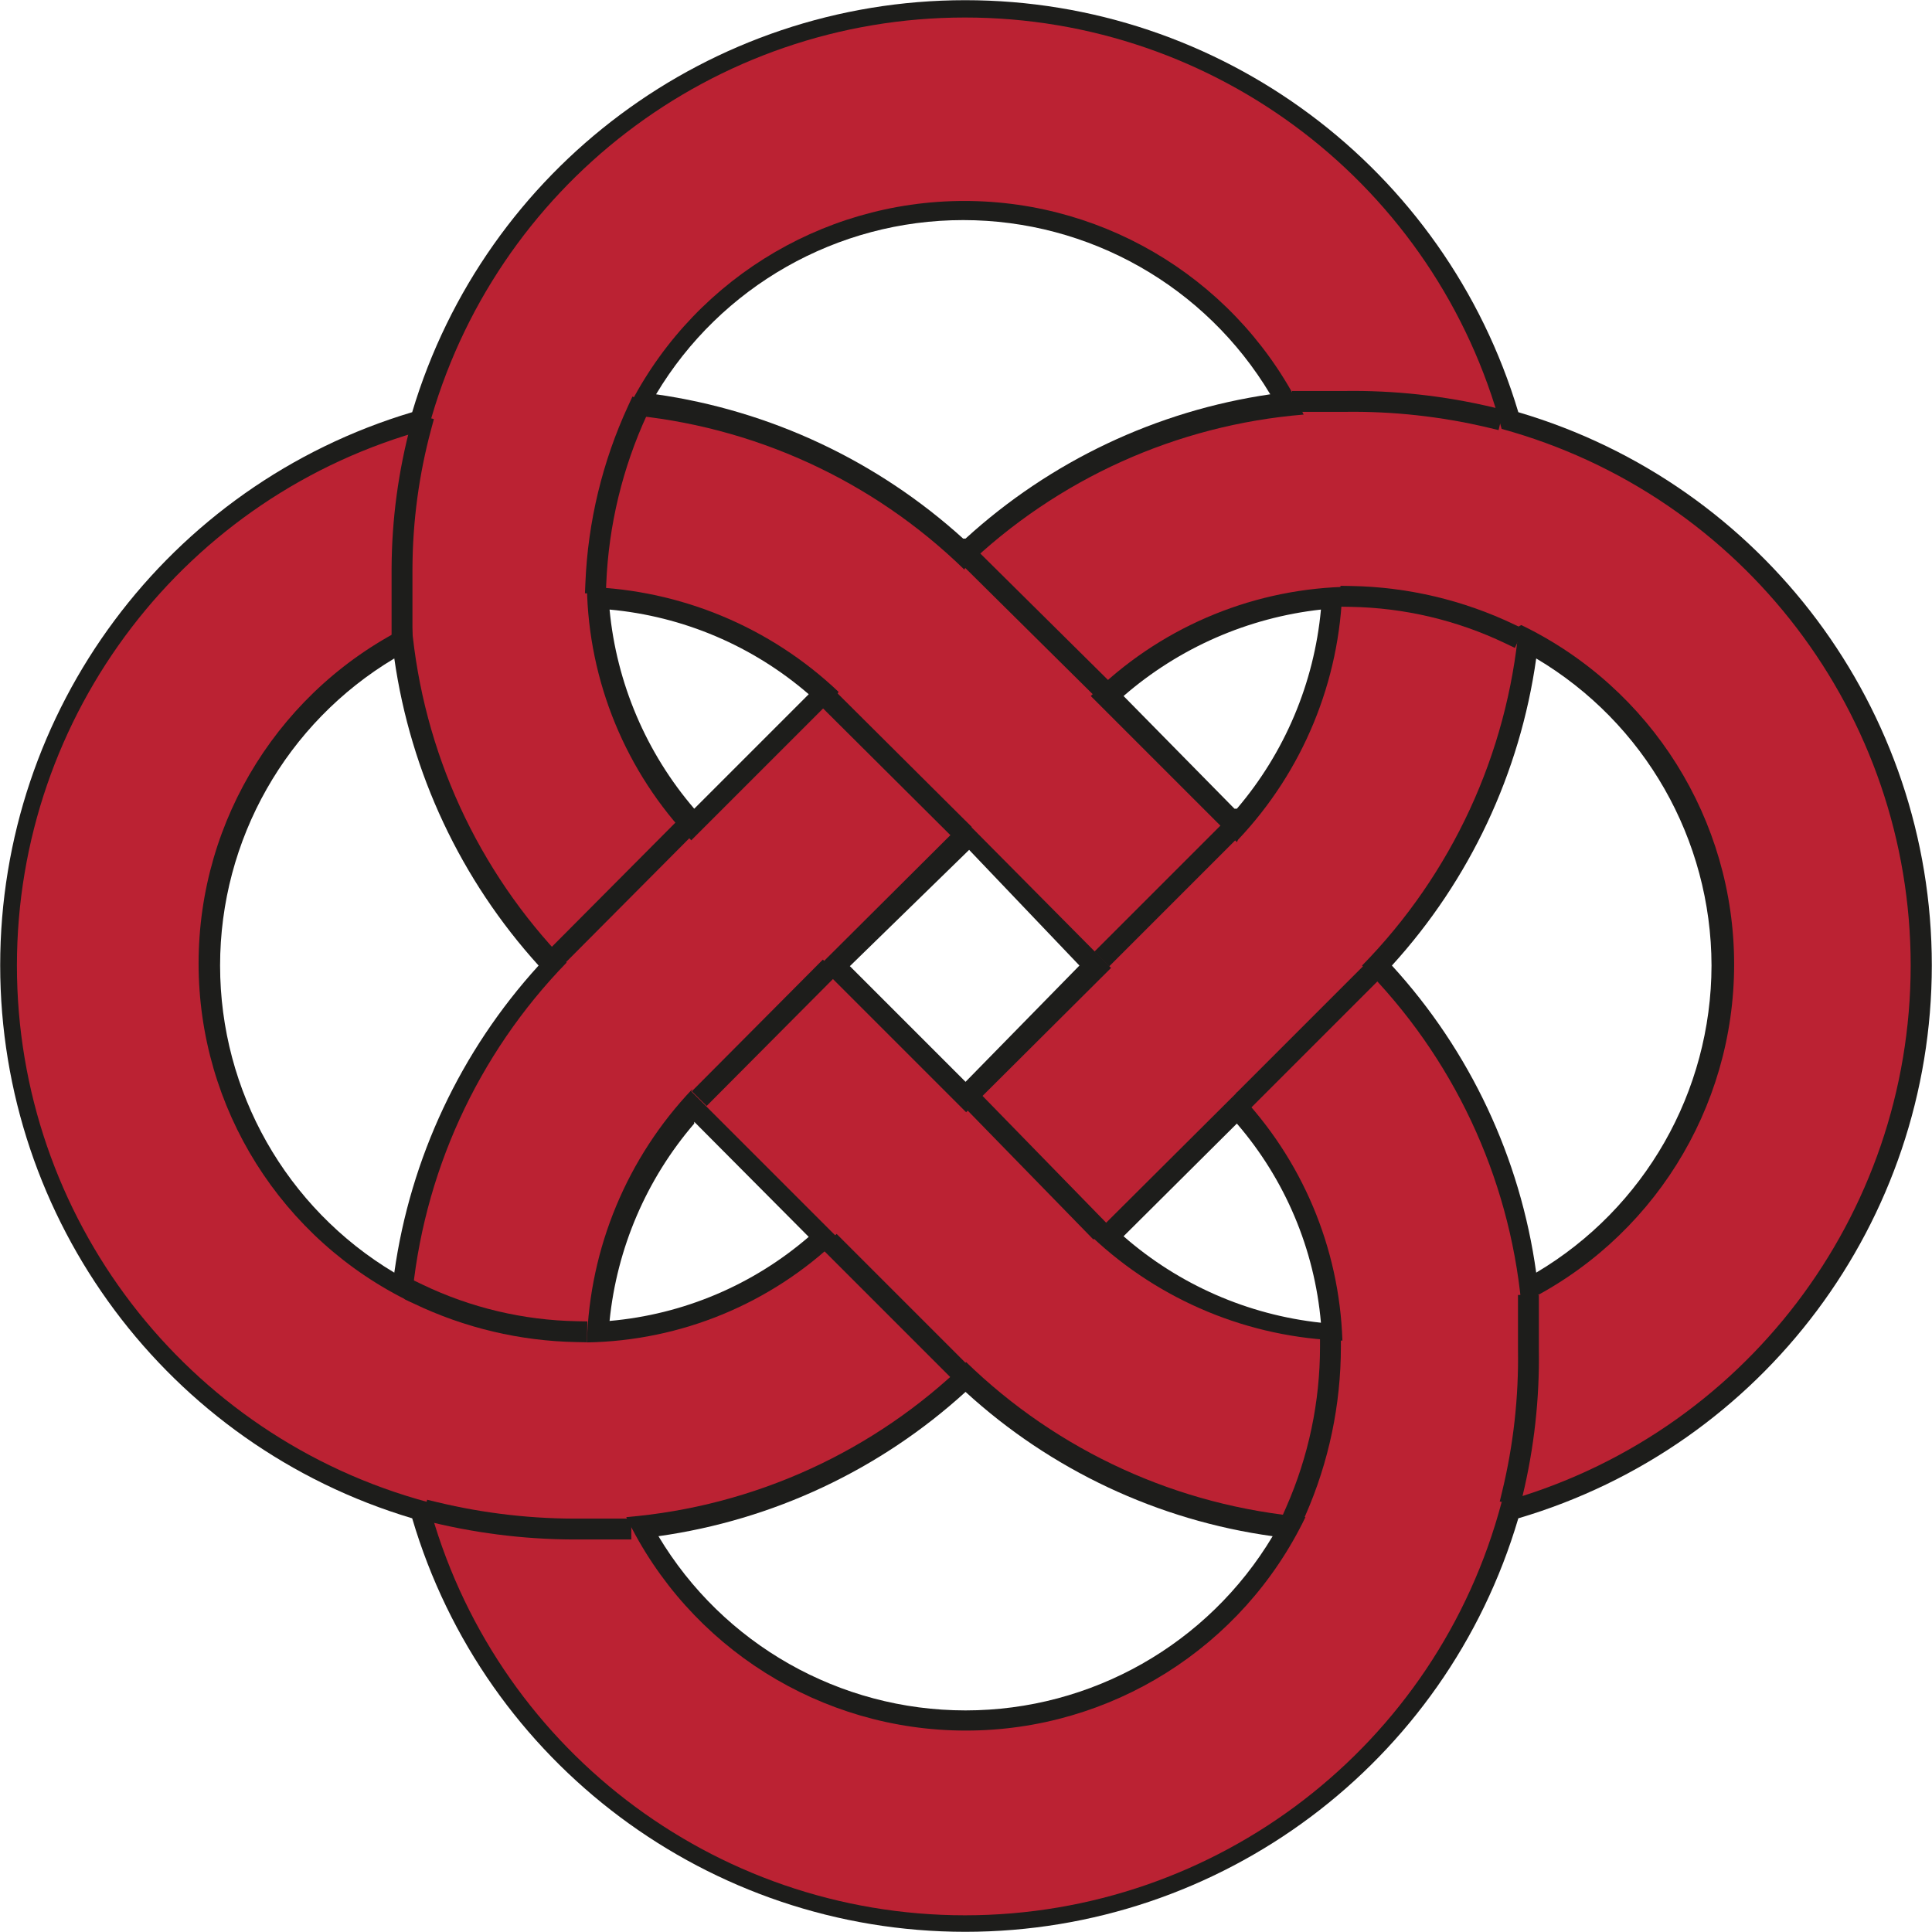
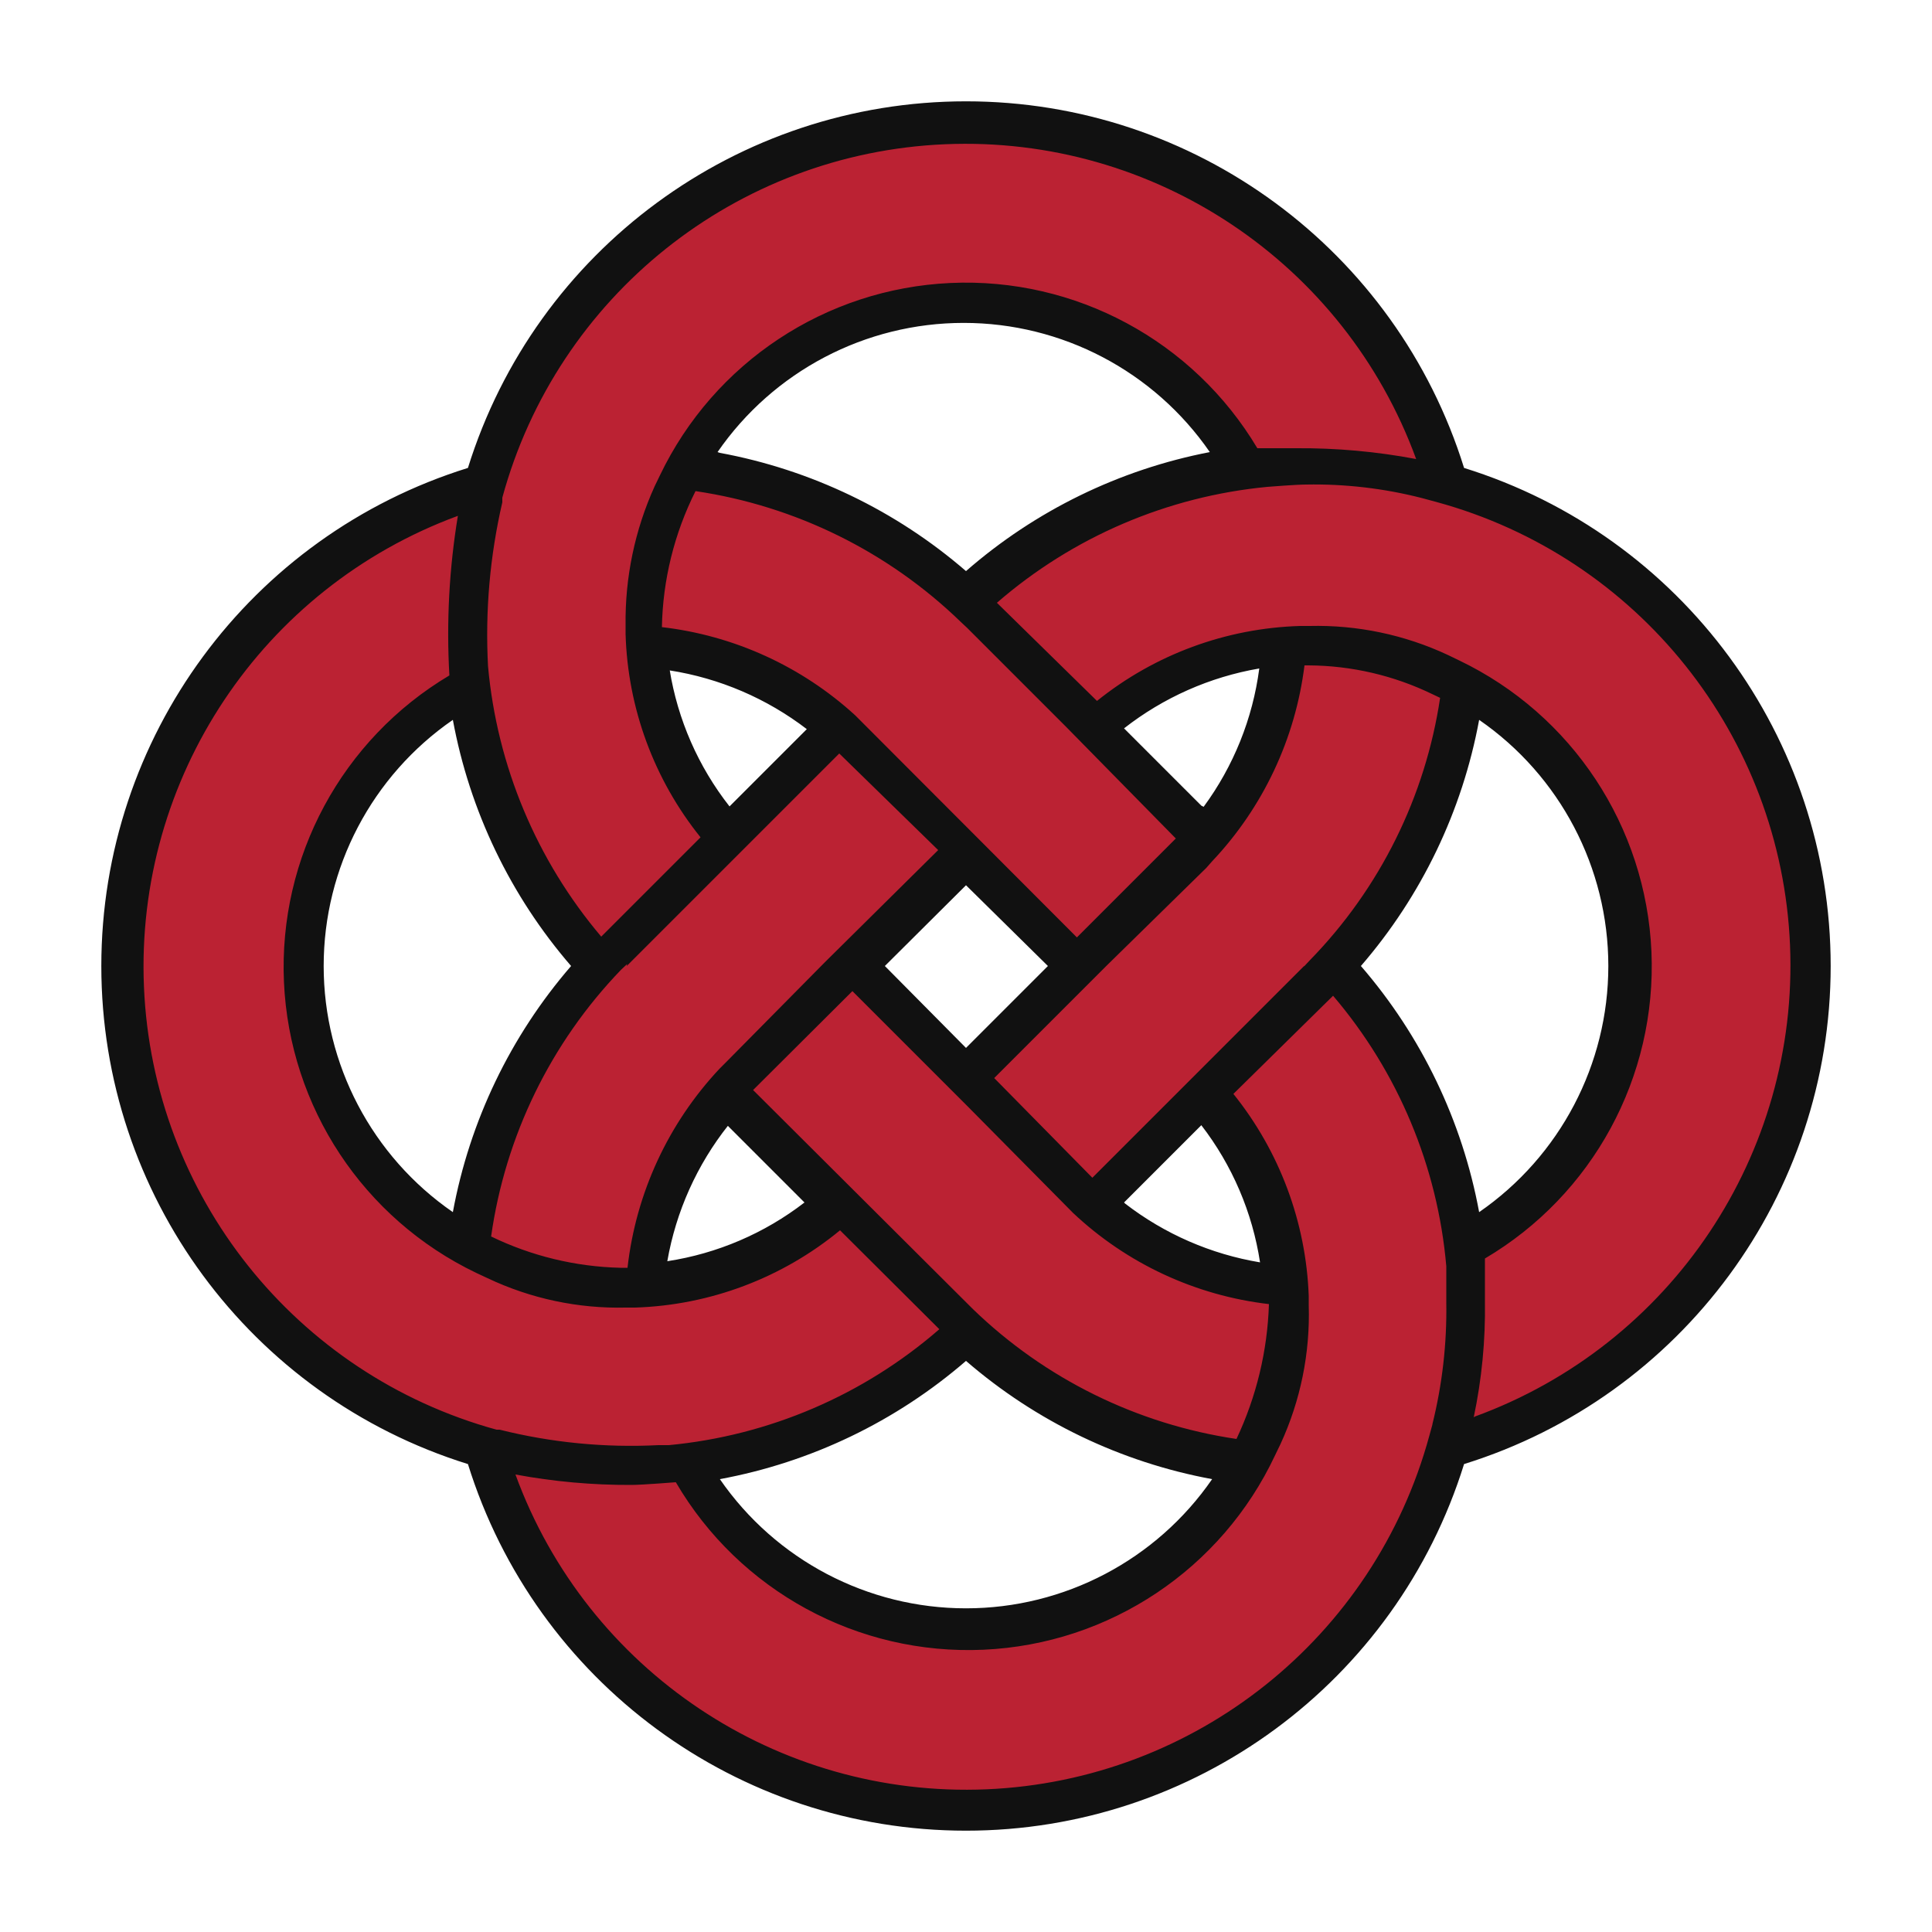
- <svg xmlns="http://www.w3.org/2000/svg" width="1.14cm" height="1.14cm" viewBox="0 0 32.4 32.4" version="1.1">
-   <g id="g860" transform="translate(-12.15757,-12.15757)" style="display:inline">
-     <path id="path4" style="fill:#1d1d1b" d="m 37.62,19.07 a 9.68,9.68 0 0 0 -18.55,0 9.68,9.68 0 0 0 0,18.55 9.67,9.67 0 0 0 18.55,0 9.67,9.67 0 0 0 0,-18.55 z m 3.24,9.28 a 6,6 0 0 1 -2.94,5.15 9.57,9.57 0 0 0 -2.42,-5.15 9.64,9.64 0 0 0 2.42,-5.15 6,6 0 0 1 2.94,5.15 z m -8,-2.63 L 31,23.83 a 6.07,6.07 0 0 1 3.31,-1.45 6,6 0 0 1 -1.41,3.34 z m -2.6,2.63 -1.91,1.95 -1.94,-1.94 2,-1.95 z m -1.95,-7.16 a 9.71,9.71 0 0 0 -5.15,-2.42 6,6 0 0 1 10.3,0 9.64,9.64 0 0 0 -5.11,2.42 z m -4.51,4.53 a 6,6 0 0 1 -1.42,-3.34 5.93,5.93 0 0 1 3.34,1.42 z m 0,5.25 1.92,1.93 A 5.9,5.9 0 0 1 22.38,34.31 6,6 0 0 1 23.8,31 Z m 4.55,4.53 a 9.57,9.57 0 0 0 5.15,2.42 6,6 0 0 1 -10.3,0 9.64,9.64 0 0 0 5.15,-2.42 z M 32.9,31 A 5.9,5.9 0 0 1 34.31,34.34 6,6 0 0 1 31,32.89 Z M 21.19,28.35 a 9.64,9.64 0 0 0 -2.42,5.15 6,6 0 0 1 0,-10.3 9.71,9.71 0 0 0 2.42,5.15 z" />
-     <path id="path6" style="fill:#bb2233" d="m 44.2,28.35 a 9.33,9.33 0 0 0 -6.86,-9 9.32,9.32 0 0 0 -18,0 9.32,9.32 0 0 0 0,18 9.31,9.31 0 0 0 18,0 9.34,9.34 0 0 0 6.86,-9 z m -18.3,0 2.44,-2.43 2.45,2.47 -2.43,2.42 z m 7,-2.07 -2.45,-2.45 A 6.3,6.3 0 0 1 34.67,22 6.4,6.4 0 0 1 32.92,26.24 Z m -9.15,4.18 2.47,2.47 A 6.24,6.24 0 0 1 22,34.67 6.43,6.43 0 0 1 23.77,30.42 Z M 26.2,23.8 23.75,26.25 A 6.3,6.3 0 0 1 22,22 a 6.41,6.41 0 0 1 4.22,1.76 z m 2.13,-2.09 a 9.27,9.27 0 0 0 -5.69,-2.6 6.31,6.31 0 0 1 11.38,0 9.27,9.27 0 0 0 -5.67,2.56 z M 19.06,34 a 6.31,6.31 0 0 1 0,-11.37 9.33,9.33 0 0 0 2.6,5.67 9.3,9.3 0 0 0 -2.6,5.7 z m 9.3,1 a 9.32,9.32 0 0 0 5.69,2.6 6.32,6.32 0 0 1 -11.39,0 9.28,9.28 0 0 0 5.7,-2.6 z m 6.31,-0.36 a 6.41,6.41 0 0 1 -4.2,-1.74 l 2.44,-2.43 a 6.31,6.31 0 0 1 1.76,4.17 z m 3,-12 a 6.32,6.32 0 0 1 0,11.38 9.29,9.29 0 0 0 -2.67,-5.67 9.34,9.34 0 0 0 2.63,-5.69 z" />
-   </g>
-   <g id="g980" style="fill:none;stroke:#1d1d1b;stroke-width:0.35px;stroke-linecap:square">
-     <path d="m 9.672,22.332 a 6.42,6.42 0 0 1 -2.66,-0.63" id="path12" />
-     <path d="m 6.742,10.532 c 0,-0.22 0,-0.8 0,-1 a 9.3,9.3 0 0 1 0.32,-2.38" id="path14" />
-     <path d="m 10.412,25.642 c -0.21,0 -0.43,0 -0.64,0 a 10.09,10.09 0 0 1 -2.48,-0.28" id="path18" />
-     <path d="m 22.312,22.582 a 6.85,6.85 0 0 1 -0.58,2.76" id="path24" />
-     <path d="m 25.632,21.892 c 0,0.21 0,0.52 0,0.74 a 9.66,9.66 0 0 1 -0.27,2.42" id="path26" />
-     <path d="m 22.652,10.002 a 6.43,6.43 0 0 1 2.67,0.63" id="path28" />
-     <path d="m 21.842,6.732 c 0.21,0 0.47,0 0.69,0 a 10,10 0 0 1 2.47,0.27" id="path30" />
-     <path d="m 9.992,9.782 a 7.68,7.68 0 0 1 0.7,-2.9" id="path36" />
-     <line x1="16.39" y1="18.54" x2="18.34" y2="20.54" id="line8" />
-     <line x1="9.43" y1="15.95" x2="11.38" y2="13.99" id="line10" />
-     <line x1="15.98" y1="22.89" x2="14.03" y2="20.94" id="line16" />
-     <line x1="22.93" y1="16.38" x2="20.97" y2="18.34" id="line20" />
-     <line x1="16.31" y1="9.4" x2="18.38" y2="11.45" id="line22" />
-     <line x1="16.05" y1="13.87" x2="13.88" y2="11.71" id="line32" />
-     <line x1="13.8" y1="16.34" x2="11.85" y2="18.3" id="line34" />
-     <line x1="18.6" y1="15.96" x2="20.56" y2="14" id="line38" />
-   </g>
+ <svg xmlns="http://www.w3.org/2000/svg" width="50" height="50" viewBox="0 0 50 50">
+   <path style="fill:#b23;" d="M25,46.88a13.14,13.14,0,0,1-12.42-9.14l-.07-.25-.25-.07a13,13,0,0,1,0-24.84l.25-.07.07-.25a13,13,0,0,1,24.84,0l.07.25.25.07a13,13,0,0,1,0,24.84l-.25.07-.07.25A13.14,13.14,0,0,1,25,46.88Zm-.33-12a13,13,0,0,1-6.13,2.95l-.76.14.44.63a8.24,8.24,0,0,0,13.56,0l.44-.63-.76-.14a13,13,0,0,1-6.13-2.95L25,34.56Zm3.7-3.65.45.35a8.3,8.3,0,0,0,3.77,1.62l.68.11-.11-.68a8.34,8.34,0,0,0-1.61-3.78l-.35-.45Zm-9.91-2.37a8.3,8.3,0,0,0-1.62,3.77l-.11.68.68-.11a8,8,0,0,0,3.78-1.62l.45-.34L18.8,28.37ZM37.79,18.54a13,13,0,0,1-2.95,6.13l-.28.33.28.33a13,13,0,0,1,2.95,6.13l.14.76.63-.44a8.24,8.24,0,0,0,0-13.56l-.64-.44Zm-26.36-.32a8.24,8.24,0,0,0,0,13.56l.63.44.14-.76a13,13,0,0,1,2.95-6.13l.28-.33-.28-.33a13,13,0,0,1-2.95-6.13l-.14-.76ZM22.19,25,25,27.83,27.83,25,25,22.2Zm-5.35-7.61a8.23,8.23,0,0,0,1.61,3.78l.35.45,2.83-2.84-.45-.34a8,8,0,0,0-3.77-1.62l-.68-.11Zm15.75-.56a8.24,8.24,0,0,0-3.73,1.65l-.45.35,2.79,2.79.35-.45a8.34,8.34,0,0,0,1.61-3.78l.11-.68ZM25,7.88a8.28,8.28,0,0,0-6.78,3.55l-.44.64.76.14a13,13,0,0,1,6.13,2.95l.33.28.33-.28a13,13,0,0,1,6.13-2.95l.76-.14-.44-.64A8.29,8.29,0,0,0,25,7.88Z" />
+   <path style="fill:#111;" d="M37.89,12.11a13.5,13.5,0,0,0-25.78,0,13.5,13.5,0,0,0,0,25.78,13.5,13.5,0,0,0,25.78,0,13.5,13.5,0,0,0,0-25.78ZM13,13h0l0-.12a12.42,12.42,0,0,1,23.65-1,16.1,16.1,0,0,0-3.11-.28c-.3,0-1,0-1,0a8.78,8.78,0,0,0-15.46.7l-.14.29h0a8.45,8.45,0,0,0-.75,3.59h0v.23a8.8,8.8,0,0,0,1.94,5.26l-2.57,2.57a12.58,12.58,0,0,1-2.93-7A15.21,15.21,0,0,1,13,13ZM33.75,25l-2.56,2.56h0l-2.92,2.92L25.73,27.9l2.9-2.9h0l2.59-2.54h0l.15-.17a9,9,0,0,0,2.39-5.07h.1a7.43,7.43,0,0,1,3.22.75l.19.09a12.33,12.33,0,0,1-3.37,6.79l-.15.16Zm-8.57,8.88-5.69-5.67,2.57-2.56,3,3h0l2.71,2.74a8.89,8.89,0,0,0,5.07,2.36A8.83,8.83,0,0,1,32,37.24,12.42,12.42,0,0,1,25.18,33.88Zm6.19,4.4a7.74,7.74,0,0,1-12.74,0A13.48,13.48,0,0,0,25,35.22,13.48,13.48,0,0,0,31.37,38.28ZM16.22,25l2.59-2.59h0l2.91-2.91h0L24.28,22l-2.93,2.9h0L18.78,27.5h0l-.16.16a9,9,0,0,0-2.38,5.15h-.19A8.11,8.11,0,0,1,12.71,32a12.46,12.46,0,0,1,3.36-6.9l.16-.15Zm1.11-7.65a7.82,7.82,0,0,1,3.55,1.52l-2,2A7.72,7.72,0,0,1,17.33,17.33ZM25,22.91,27.12,25,25,27.12,22.9,25Zm-6.18,6.21,2,2a7.72,7.72,0,0,1-3.55,1.52A7.82,7.82,0,0,1,18.85,29.12Zm10.27,2,2-2a7.72,7.72,0,0,1,1.52,3.55A7.82,7.82,0,0,1,29.12,31.15Zm2-10.27-2-2a7.83,7.83,0,0,1,3.5-1.55A7.73,7.73,0,0,1,31.15,20.88Zm-.66.85-2.56,2.56-5.74-5.75a8.94,8.94,0,0,0-5-2.28v0A8.2,8.2,0,0,1,18,12.71a12.49,12.49,0,0,1,6.87,3.39l.16.15h0l2.56,2.56h0Zm-11.86-10a7.74,7.74,0,0,1,12.74,0A13.48,13.48,0,0,0,25,14.78,13.48,13.48,0,0,0,18.63,11.72ZM14.78,25a13.48,13.48,0,0,0-3.06,6.37,7.74,7.74,0,0,1,0-12.74A13.48,13.48,0,0,0,14.78,25ZM12.85,37a12.43,12.43,0,0,1-1-23.65,18.76,18.76,0,0,0-.22,4.13,8.78,8.78,0,0,0,.69,15.46l.3.14a7.92,7.92,0,0,0,3.58.76h.24a8.78,8.78,0,0,0,5.3-2l2.57,2.56a12.45,12.45,0,0,1-7,3l-.27,0A14,14,0,0,1,12.93,37Zm24.22-.13-.08.29a12.42,12.42,0,0,1-23.65,1,16,16,0,0,0,3,.27c.27,0,1.15-.07,1.15-.07A8.77,8.77,0,0,0,33,37.66l.14-.29h0a8,8,0,0,0,.73-3.59h0v-.24a8.86,8.86,0,0,0-1.95-5.23l2.58-2.54a12.45,12.45,0,0,1,2.93,7l0,.27h0s0,.47,0,.68A12.22,12.22,0,0,1,37.07,36.86ZM35.22,25a13.48,13.48,0,0,0,3.06-6.37,7.74,7.74,0,0,1,0,12.74A13.48,13.48,0,0,0,35.22,25Zm2.92,11.68a13.51,13.51,0,0,0,.29-3c0-.31,0-.74,0-1v-.11a8.78,8.78,0,0,0-.67-15.48l-.29-.14h0a8,8,0,0,0-3.58-.75h-.24a8.8,8.8,0,0,0-5.26,1.94l-2.59-2.54a12.48,12.48,0,0,1,7-3s.74-.06,1-.06a11.23,11.23,0,0,1,3,.35l.37.1a12.43,12.43,0,0,1,1,23.67Z" />
</svg>
